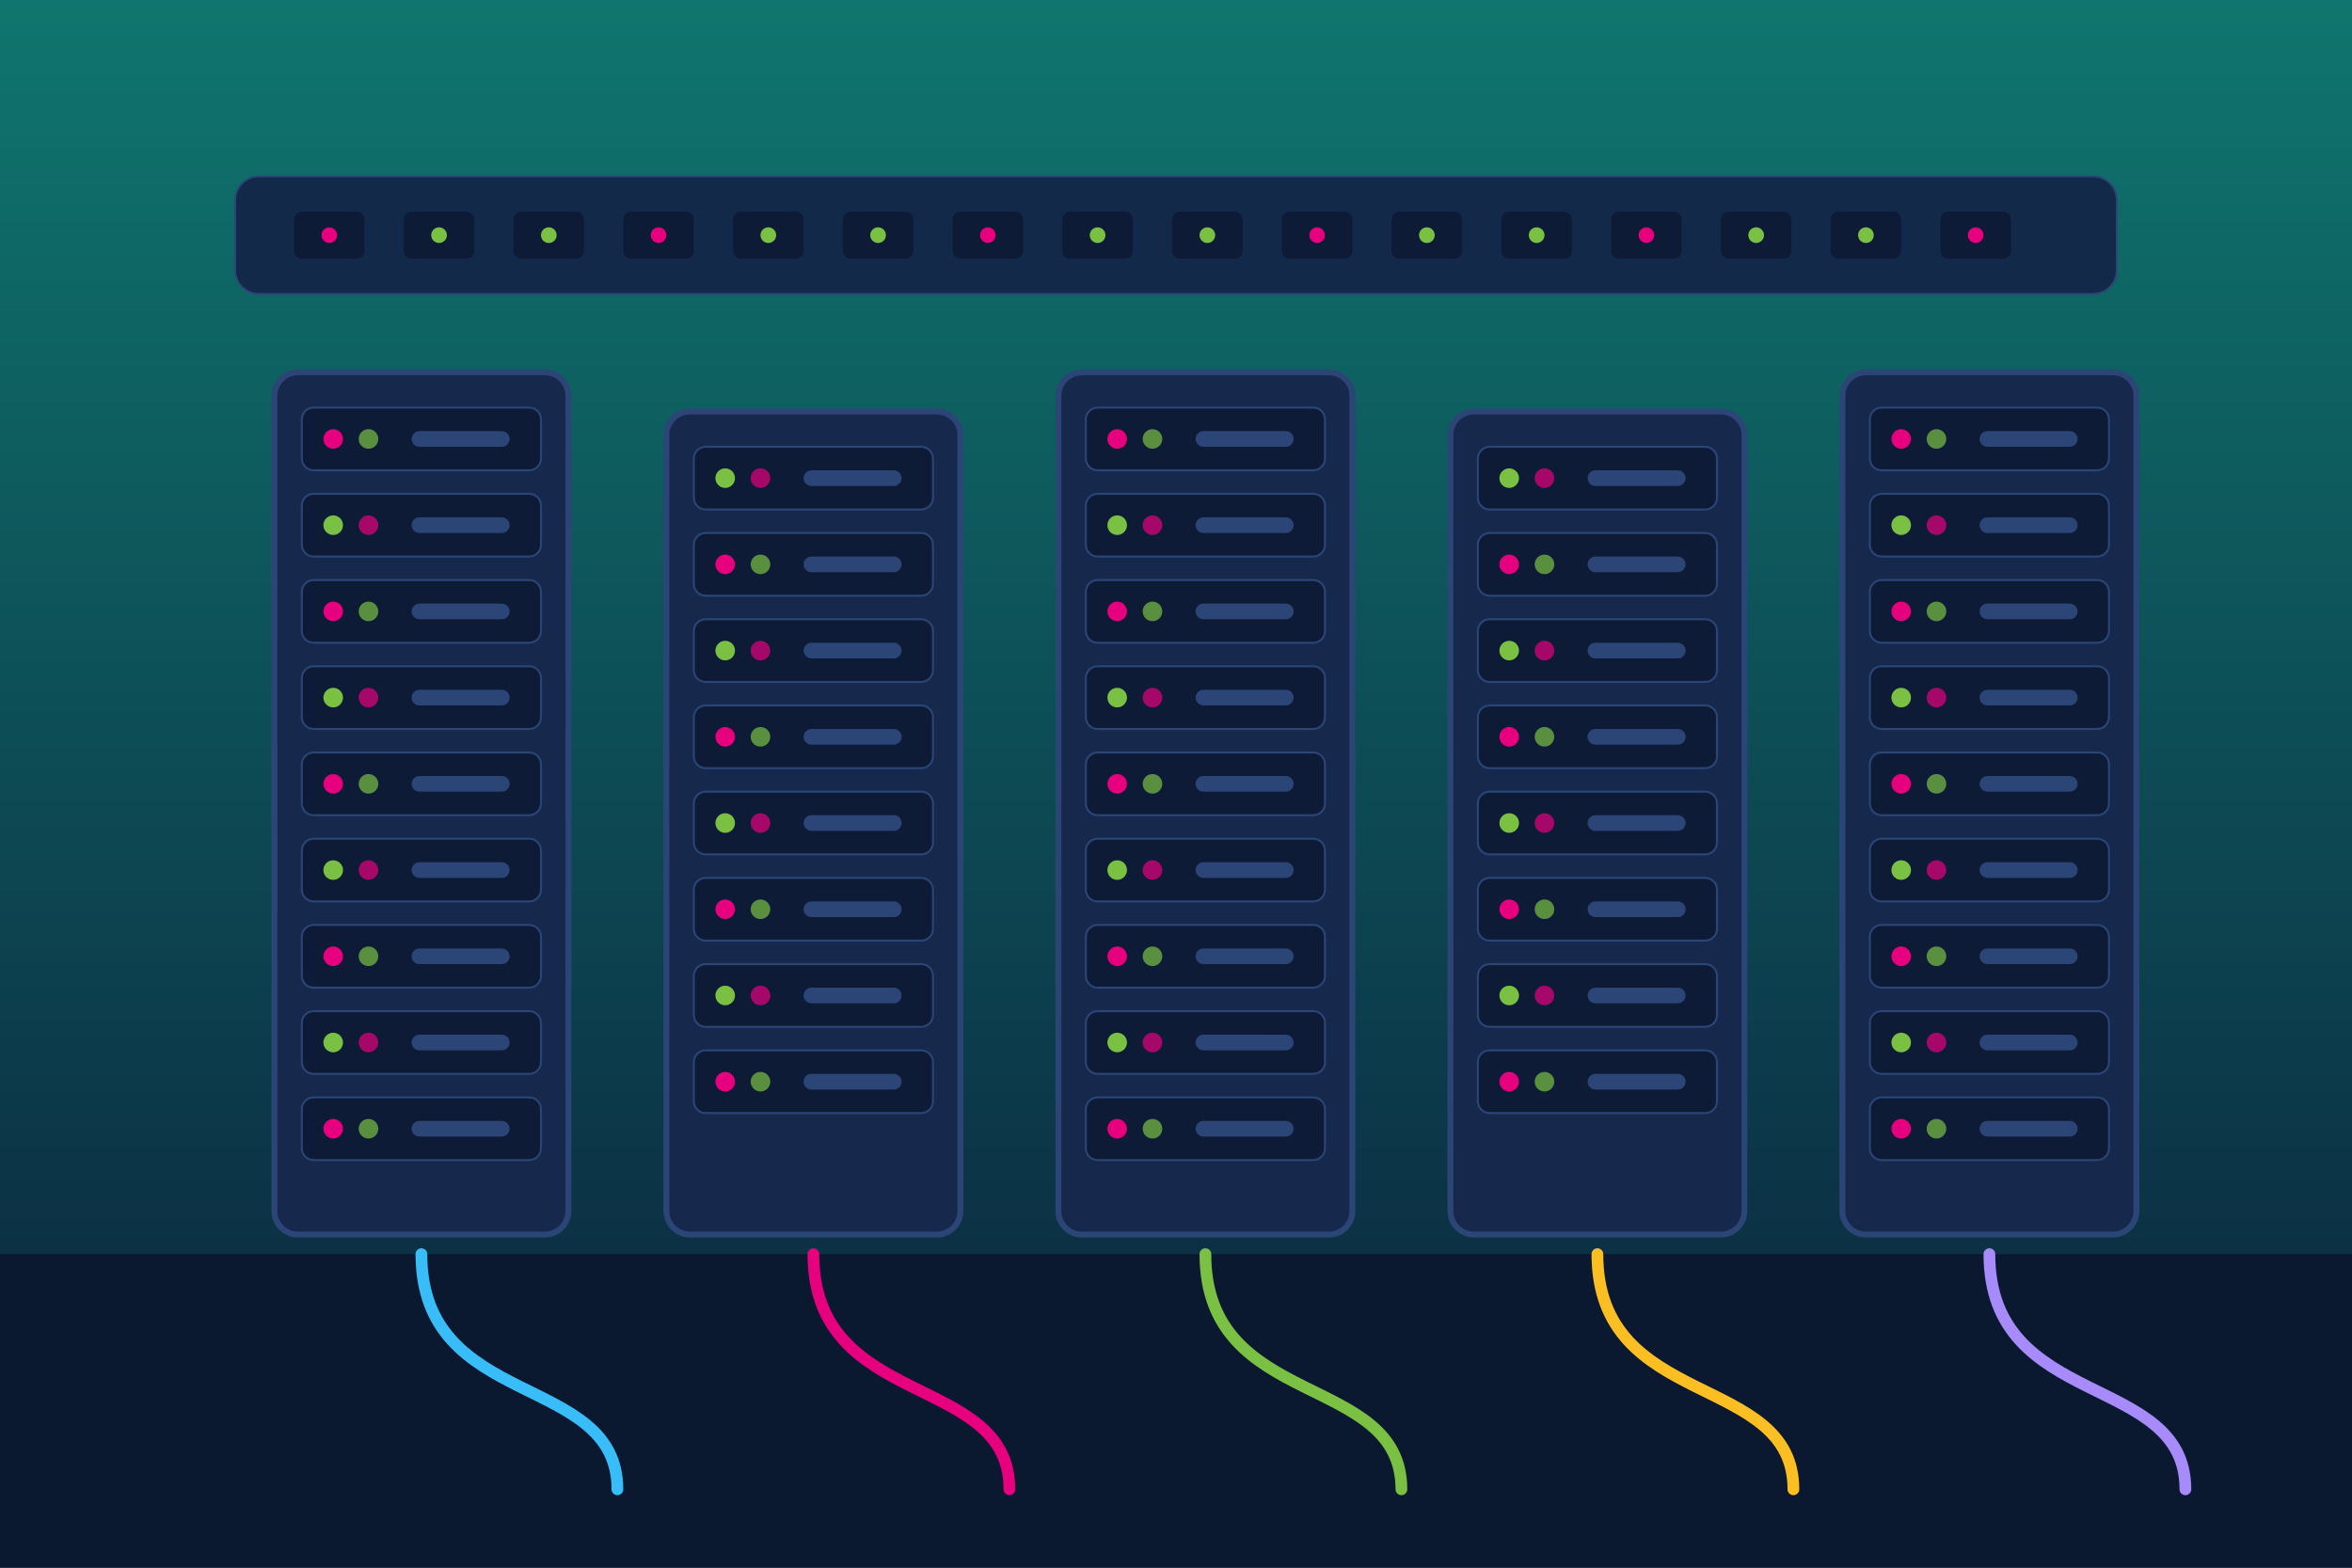
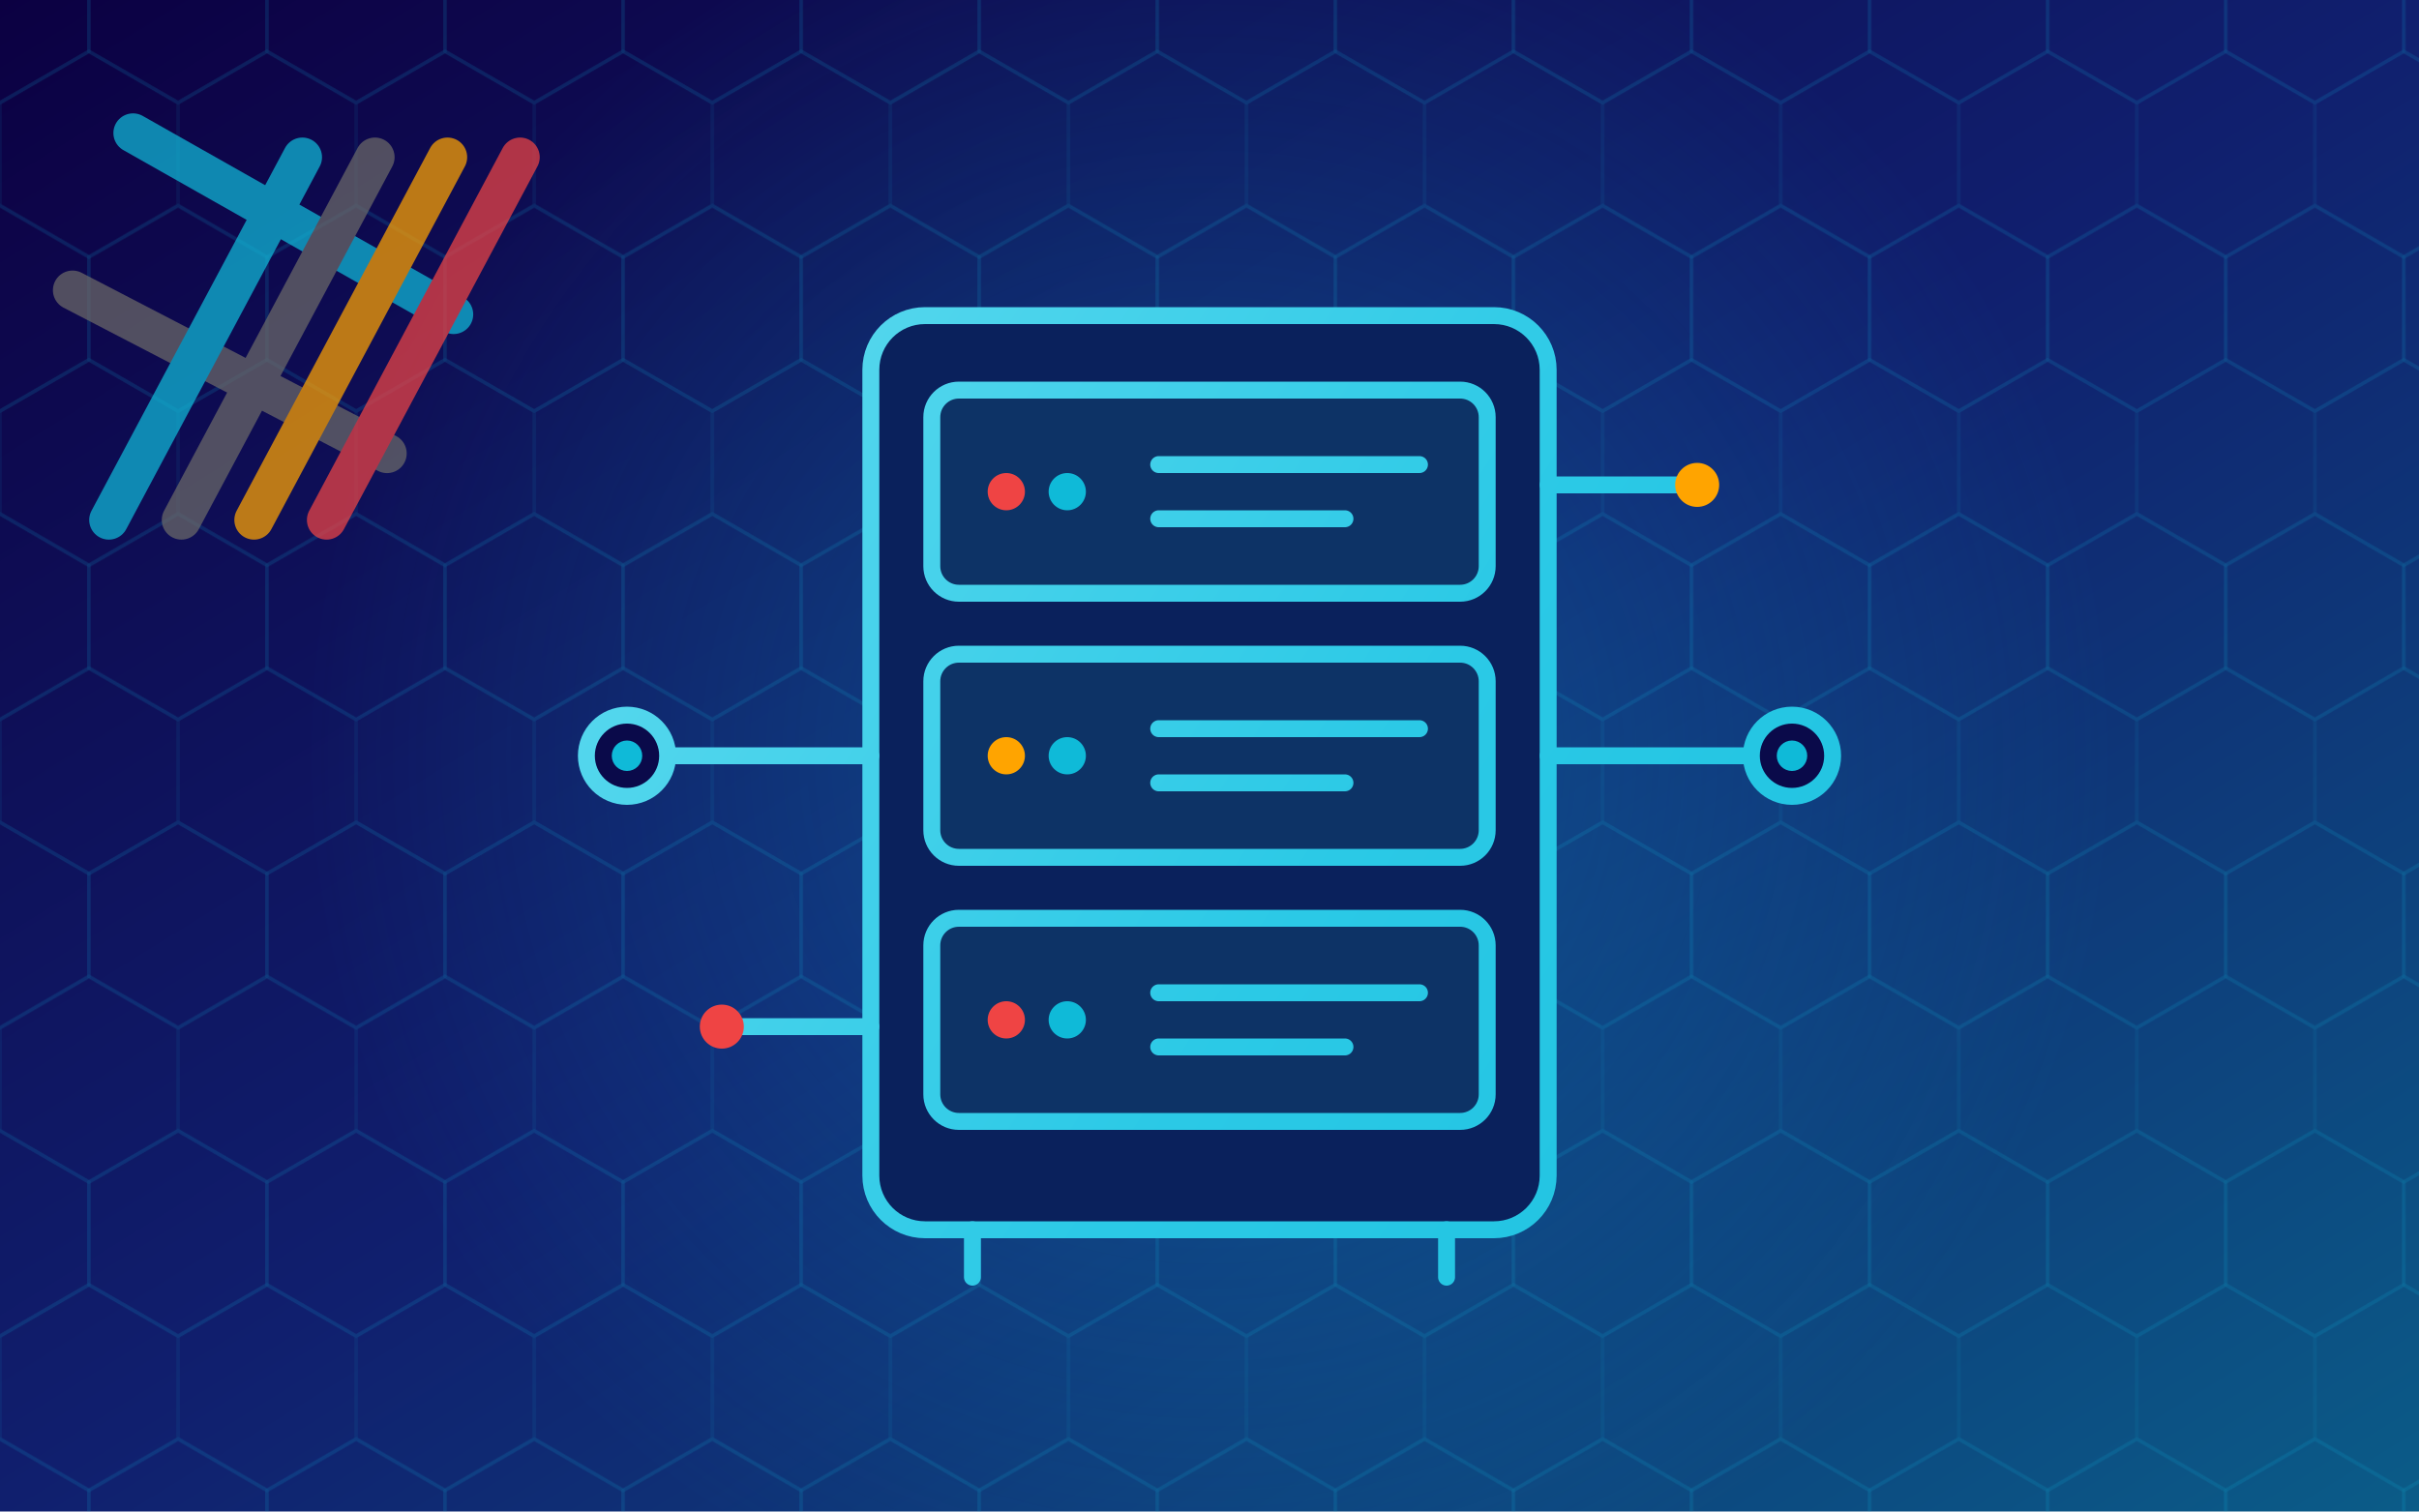
- <svg xmlns="http://www.w3.org/2000/svg" viewBox="0 0 1200 800" preserveAspectRatio="xMidYMid slice">
+ <svg xmlns="http://www.w3.org/2000/svg" viewBox="0 0 800 500" role="img" aria-label="IT infrastructure and management">
  <defs>
-     <linearGradient id="g" x1="0" y1="0" x2="0" y2="1">
-       <stop offset="0" stop-color="#0f766e" />
-       <stop offset="1" stop-color="#0b1f3a" />
+     <linearGradient id="bg" x1="0" y1="0" x2="1" y2="1">
+       <stop offset="0" stop-color="#0C0042" />
+       <stop offset="0.5" stop-color="#101F6E" />
+       <stop offset="1" stop-color="#0B5C88" />
    </linearGradient>
+     <linearGradient id="gS" gradientUnits="userSpaceOnUse" x1="0" y1="0" x2="800" y2="500">
+       <stop offset="0" stop-color="#8FEAF7" />
+       <stop offset="0.55" stop-color="#2BC9E6" />
+       <stop offset="1" stop-color="#0FBAD8" />
+     </linearGradient>
+     <linearGradient id="gO" gradientUnits="userSpaceOnUse" x1="0" y1="0" x2="800" y2="500">
+       <stop offset="0" stop-color="#FFE29A" />
+       <stop offset="0.5" stop-color="#FFB02E" />
+       <stop offset="1" stop-color="#F58B3A" />
+     </linearGradient>
+     <radialGradient id="glC" cx="0.5" cy="0.5" r="0.5">
+       <stop offset="0" stop-color="#0FBAD8" stop-opacity="0.30" />
+       <stop offset="1" stop-color="#0FBAD8" stop-opacity="0" />
+     </radialGradient>
+     <radialGradient id="glO" cx="0.5" cy="0.5" r="0.5">
+       <stop offset="0" stop-color="#FFA400" stop-opacity="0.24" />
+       <stop offset="1" stop-color="#FFA400" stop-opacity="0" />
+     </radialGradient>
+     <pattern id="hx" width="58.89" height="102" patternUnits="userSpaceOnUse">
+       <g fill="none" stroke="#0FBAD8" stroke-opacity="0.08" stroke-width="1.2">
+         <polygon points="0.0,-34.0 29.4,-17.0 29.4,17.0 0.0,34.0 -29.4,17.0 -29.4,-17.0" />
+         <polygon points="58.9,-34.0 88.3,-17.0 88.3,17.0 58.9,34.0 29.4,17.0 29.4,-17.0" />
+         <polygon points="0.0,68.0 29.4,85.0 29.4,119.0 0.0,136.0 -29.4,119.0 -29.4,85.0" />
+         <polygon points="58.9,68.0 88.3,85.0 88.3,119.0 58.9,136.0 29.4,119.0 29.4,85.0" />
+         <polygon points="29.4,17.0 58.9,34.0 58.9,68.0 29.4,85.0 0.0,68.0 0.0,34.0" />
+       </g>
+     </pattern>
  </defs>
-   <rect width="1200" height="800" fill="url(#g)" />
-   <rect y="640" width="1200" height="160" fill="#0a1830" />
-   <rect x="140" y="190" width="150" height="440" rx="12" fill="#16294d" stroke="#2b4577" stroke-width="3" />
-   <rect x="154" y="208" width="122" height="32" rx="6" fill="#0d1b36" stroke="#2b4577" />
-   <circle cx="170" cy="224" r="5" fill="#e6007e" />
-   <circle cx="188" cy="224" r="5" fill="#7ac143" opacity=".7" />
-   <rect x="210" y="220" width="50" height="8" rx="4" fill="#2b4577" />
-   <rect x="154" y="252" width="122" height="32" rx="6" fill="#0d1b36" stroke="#2b4577" />
-   <circle cx="170" cy="268" r="5" fill="#7ac143" />
-   <circle cx="188" cy="268" r="5" fill="#e6007e" opacity=".7" />
-   <rect x="210" y="264" width="50" height="8" rx="4" fill="#2b4577" />
-   <rect x="154" y="296" width="122" height="32" rx="6" fill="#0d1b36" stroke="#2b4577" />
-   <circle cx="170" cy="312" r="5" fill="#e6007e" />
-   <circle cx="188" cy="312" r="5" fill="#7ac143" opacity=".7" />
-   <rect x="210" y="308" width="50" height="8" rx="4" fill="#2b4577" />
-   <rect x="154" y="340" width="122" height="32" rx="6" fill="#0d1b36" stroke="#2b4577" />
-   <circle cx="170" cy="356" r="5" fill="#7ac143" />
-   <circle cx="188" cy="356" r="5" fill="#e6007e" opacity=".7" />
-   <rect x="210" y="352" width="50" height="8" rx="4" fill="#2b4577" />
-   <rect x="154" y="384" width="122" height="32" rx="6" fill="#0d1b36" stroke="#2b4577" />
-   <circle cx="170" cy="400" r="5" fill="#e6007e" />
-   <circle cx="188" cy="400" r="5" fill="#7ac143" opacity=".7" />
-   <rect x="210" y="396" width="50" height="8" rx="4" fill="#2b4577" />
-   <rect x="154" y="428" width="122" height="32" rx="6" fill="#0d1b36" stroke="#2b4577" />
-   <circle cx="170" cy="444" r="5" fill="#7ac143" />
-   <circle cx="188" cy="444" r="5" fill="#e6007e" opacity=".7" />
-   <rect x="210" y="440" width="50" height="8" rx="4" fill="#2b4577" />
-   <rect x="154" y="472" width="122" height="32" rx="6" fill="#0d1b36" stroke="#2b4577" />
-   <circle cx="170" cy="488" r="5" fill="#e6007e" />
-   <circle cx="188" cy="488" r="5" fill="#7ac143" opacity=".7" />
-   <rect x="210" y="484" width="50" height="8" rx="4" fill="#2b4577" />
-   <rect x="154" y="516" width="122" height="32" rx="6" fill="#0d1b36" stroke="#2b4577" />
-   <circle cx="170" cy="532" r="5" fill="#7ac143" />
-   <circle cx="188" cy="532" r="5" fill="#e6007e" opacity=".7" />
-   <rect x="210" y="528" width="50" height="8" rx="4" fill="#2b4577" />
-   <rect x="154" y="560" width="122" height="32" rx="6" fill="#0d1b36" stroke="#2b4577" />
-   <circle cx="170" cy="576" r="5" fill="#e6007e" />
-   <circle cx="188" cy="576" r="5" fill="#7ac143" opacity=".7" />
-   <rect x="210" y="572" width="50" height="8" rx="4" fill="#2b4577" />
-   <rect x="340" y="210" width="150" height="420" rx="12" fill="#16294d" stroke="#2b4577" stroke-width="3" />
-   <rect x="354" y="228" width="122" height="32" rx="6" fill="#0d1b36" stroke="#2b4577" />
-   <circle cx="370" cy="244" r="5" fill="#7ac143" />
-   <circle cx="388" cy="244" r="5" fill="#e6007e" opacity=".7" />
-   <rect x="410" y="240" width="50" height="8" rx="4" fill="#2b4577" />
-   <rect x="354" y="272" width="122" height="32" rx="6" fill="#0d1b36" stroke="#2b4577" />
-   <circle cx="370" cy="288" r="5" fill="#e6007e" />
-   <circle cx="388" cy="288" r="5" fill="#7ac143" opacity=".7" />
-   <rect x="410" y="284" width="50" height="8" rx="4" fill="#2b4577" />
-   <rect x="354" y="316" width="122" height="32" rx="6" fill="#0d1b36" stroke="#2b4577" />
-   <circle cx="370" cy="332" r="5" fill="#7ac143" />
-   <circle cx="388" cy="332" r="5" fill="#e6007e" opacity=".7" />
-   <rect x="410" y="328" width="50" height="8" rx="4" fill="#2b4577" />
-   <rect x="354" y="360" width="122" height="32" rx="6" fill="#0d1b36" stroke="#2b4577" />
-   <circle cx="370" cy="376" r="5" fill="#e6007e" />
-   <circle cx="388" cy="376" r="5" fill="#7ac143" opacity=".7" />
-   <rect x="410" y="372" width="50" height="8" rx="4" fill="#2b4577" />
-   <rect x="354" y="404" width="122" height="32" rx="6" fill="#0d1b36" stroke="#2b4577" />
-   <circle cx="370" cy="420" r="5" fill="#7ac143" />
-   <circle cx="388" cy="420" r="5" fill="#e6007e" opacity=".7" />
-   <rect x="410" y="416" width="50" height="8" rx="4" fill="#2b4577" />
-   <rect x="354" y="448" width="122" height="32" rx="6" fill="#0d1b36" stroke="#2b4577" />
-   <circle cx="370" cy="464" r="5" fill="#e6007e" />
-   <circle cx="388" cy="464" r="5" fill="#7ac143" opacity=".7" />
-   <rect x="410" y="460" width="50" height="8" rx="4" fill="#2b4577" />
-   <rect x="354" y="492" width="122" height="32" rx="6" fill="#0d1b36" stroke="#2b4577" />
-   <circle cx="370" cy="508" r="5" fill="#7ac143" />
-   <circle cx="388" cy="508" r="5" fill="#e6007e" opacity=".7" />
-   <rect x="410" y="504" width="50" height="8" rx="4" fill="#2b4577" />
-   <rect x="354" y="536" width="122" height="32" rx="6" fill="#0d1b36" stroke="#2b4577" />
-   <circle cx="370" cy="552" r="5" fill="#e6007e" />
-   <circle cx="388" cy="552" r="5" fill="#7ac143" opacity=".7" />
-   <rect x="410" y="548" width="50" height="8" rx="4" fill="#2b4577" />
-   <rect x="540" y="190" width="150" height="440" rx="12" fill="#16294d" stroke="#2b4577" stroke-width="3" />
-   <rect x="554" y="208" width="122" height="32" rx="6" fill="#0d1b36" stroke="#2b4577" />
-   <circle cx="570" cy="224" r="5" fill="#e6007e" />
-   <circle cx="588" cy="224" r="5" fill="#7ac143" opacity=".7" />
-   <rect x="610" y="220" width="50" height="8" rx="4" fill="#2b4577" />
-   <rect x="554" y="252" width="122" height="32" rx="6" fill="#0d1b36" stroke="#2b4577" />
-   <circle cx="570" cy="268" r="5" fill="#7ac143" />
-   <circle cx="588" cy="268" r="5" fill="#e6007e" opacity=".7" />
-   <rect x="610" y="264" width="50" height="8" rx="4" fill="#2b4577" />
-   <rect x="554" y="296" width="122" height="32" rx="6" fill="#0d1b36" stroke="#2b4577" />
-   <circle cx="570" cy="312" r="5" fill="#e6007e" />
-   <circle cx="588" cy="312" r="5" fill="#7ac143" opacity=".7" />
-   <rect x="610" y="308" width="50" height="8" rx="4" fill="#2b4577" />
-   <rect x="554" y="340" width="122" height="32" rx="6" fill="#0d1b36" stroke="#2b4577" />
-   <circle cx="570" cy="356" r="5" fill="#7ac143" />
-   <circle cx="588" cy="356" r="5" fill="#e6007e" opacity=".7" />
-   <rect x="610" y="352" width="50" height="8" rx="4" fill="#2b4577" />
-   <rect x="554" y="384" width="122" height="32" rx="6" fill="#0d1b36" stroke="#2b4577" />
-   <circle cx="570" cy="400" r="5" fill="#e6007e" />
-   <circle cx="588" cy="400" r="5" fill="#7ac143" opacity=".7" />
-   <rect x="610" y="396" width="50" height="8" rx="4" fill="#2b4577" />
-   <rect x="554" y="428" width="122" height="32" rx="6" fill="#0d1b36" stroke="#2b4577" />
-   <circle cx="570" cy="444" r="5" fill="#7ac143" />
-   <circle cx="588" cy="444" r="5" fill="#e6007e" opacity=".7" />
-   <rect x="610" y="440" width="50" height="8" rx="4" fill="#2b4577" />
-   <rect x="554" y="472" width="122" height="32" rx="6" fill="#0d1b36" stroke="#2b4577" />
-   <circle cx="570" cy="488" r="5" fill="#e6007e" />
-   <circle cx="588" cy="488" r="5" fill="#7ac143" opacity=".7" />
-   <rect x="610" y="484" width="50" height="8" rx="4" fill="#2b4577" />
-   <rect x="554" y="516" width="122" height="32" rx="6" fill="#0d1b36" stroke="#2b4577" />
-   <circle cx="570" cy="532" r="5" fill="#7ac143" />
-   <circle cx="588" cy="532" r="5" fill="#e6007e" opacity=".7" />
-   <rect x="610" y="528" width="50" height="8" rx="4" fill="#2b4577" />
-   <rect x="554" y="560" width="122" height="32" rx="6" fill="#0d1b36" stroke="#2b4577" />
-   <circle cx="570" cy="576" r="5" fill="#e6007e" />
-   <circle cx="588" cy="576" r="5" fill="#7ac143" opacity=".7" />
-   <rect x="610" y="572" width="50" height="8" rx="4" fill="#2b4577" />
-   <rect x="740" y="210" width="150" height="420" rx="12" fill="#16294d" stroke="#2b4577" stroke-width="3" />
-   <rect x="754" y="228" width="122" height="32" rx="6" fill="#0d1b36" stroke="#2b4577" />
-   <circle cx="770" cy="244" r="5" fill="#7ac143" />
-   <circle cx="788" cy="244" r="5" fill="#e6007e" opacity=".7" />
-   <rect x="810" y="240" width="50" height="8" rx="4" fill="#2b4577" />
-   <rect x="754" y="272" width="122" height="32" rx="6" fill="#0d1b36" stroke="#2b4577" />
-   <circle cx="770" cy="288" r="5" fill="#e6007e" />
-   <circle cx="788" cy="288" r="5" fill="#7ac143" opacity=".7" />
-   <rect x="810" y="284" width="50" height="8" rx="4" fill="#2b4577" />
-   <rect x="754" y="316" width="122" height="32" rx="6" fill="#0d1b36" stroke="#2b4577" />
-   <circle cx="770" cy="332" r="5" fill="#7ac143" />
-   <circle cx="788" cy="332" r="5" fill="#e6007e" opacity=".7" />
-   <rect x="810" y="328" width="50" height="8" rx="4" fill="#2b4577" />
-   <rect x="754" y="360" width="122" height="32" rx="6" fill="#0d1b36" stroke="#2b4577" />
-   <circle cx="770" cy="376" r="5" fill="#e6007e" />
-   <circle cx="788" cy="376" r="5" fill="#7ac143" opacity=".7" />
-   <rect x="810" y="372" width="50" height="8" rx="4" fill="#2b4577" />
-   <rect x="754" y="404" width="122" height="32" rx="6" fill="#0d1b36" stroke="#2b4577" />
-   <circle cx="770" cy="420" r="5" fill="#7ac143" />
-   <circle cx="788" cy="420" r="5" fill="#e6007e" opacity=".7" />
-   <rect x="810" y="416" width="50" height="8" rx="4" fill="#2b4577" />
-   <rect x="754" y="448" width="122" height="32" rx="6" fill="#0d1b36" stroke="#2b4577" />
-   <circle cx="770" cy="464" r="5" fill="#e6007e" />
-   <circle cx="788" cy="464" r="5" fill="#7ac143" opacity=".7" />
-   <rect x="810" y="460" width="50" height="8" rx="4" fill="#2b4577" />
-   <rect x="754" y="492" width="122" height="32" rx="6" fill="#0d1b36" stroke="#2b4577" />
-   <circle cx="770" cy="508" r="5" fill="#7ac143" />
-   <circle cx="788" cy="508" r="5" fill="#e6007e" opacity=".7" />
-   <rect x="810" y="504" width="50" height="8" rx="4" fill="#2b4577" />
-   <rect x="754" y="536" width="122" height="32" rx="6" fill="#0d1b36" stroke="#2b4577" />
-   <circle cx="770" cy="552" r="5" fill="#e6007e" />
-   <circle cx="788" cy="552" r="5" fill="#7ac143" opacity=".7" />
-   <rect x="810" y="548" width="50" height="8" rx="4" fill="#2b4577" />
-   <rect x="940" y="190" width="150" height="440" rx="12" fill="#16294d" stroke="#2b4577" stroke-width="3" />
-   <rect x="954" y="208" width="122" height="32" rx="6" fill="#0d1b36" stroke="#2b4577" />
-   <circle cx="970" cy="224" r="5" fill="#e6007e" />
-   <circle cx="988" cy="224" r="5" fill="#7ac143" opacity=".7" />
-   <rect x="1010" y="220" width="50" height="8" rx="4" fill="#2b4577" />
-   <rect x="954" y="252" width="122" height="32" rx="6" fill="#0d1b36" stroke="#2b4577" />
-   <circle cx="970" cy="268" r="5" fill="#7ac143" />
-   <circle cx="988" cy="268" r="5" fill="#e6007e" opacity=".7" />
-   <rect x="1010" y="264" width="50" height="8" rx="4" fill="#2b4577" />
-   <rect x="954" y="296" width="122" height="32" rx="6" fill="#0d1b36" stroke="#2b4577" />
-   <circle cx="970" cy="312" r="5" fill="#e6007e" />
-   <circle cx="988" cy="312" r="5" fill="#7ac143" opacity=".7" />
-   <rect x="1010" y="308" width="50" height="8" rx="4" fill="#2b4577" />
-   <rect x="954" y="340" width="122" height="32" rx="6" fill="#0d1b36" stroke="#2b4577" />
-   <circle cx="970" cy="356" r="5" fill="#7ac143" />
-   <circle cx="988" cy="356" r="5" fill="#e6007e" opacity=".7" />
-   <rect x="1010" y="352" width="50" height="8" rx="4" fill="#2b4577" />
-   <rect x="954" y="384" width="122" height="32" rx="6" fill="#0d1b36" stroke="#2b4577" />
-   <circle cx="970" cy="400" r="5" fill="#e6007e" />
-   <circle cx="988" cy="400" r="5" fill="#7ac143" opacity=".7" />
-   <rect x="1010" y="396" width="50" height="8" rx="4" fill="#2b4577" />
-   <rect x="954" y="428" width="122" height="32" rx="6" fill="#0d1b36" stroke="#2b4577" />
-   <circle cx="970" cy="444" r="5" fill="#7ac143" />
-   <circle cx="988" cy="444" r="5" fill="#e6007e" opacity=".7" />
-   <rect x="1010" y="440" width="50" height="8" rx="4" fill="#2b4577" />
-   <rect x="954" y="472" width="122" height="32" rx="6" fill="#0d1b36" stroke="#2b4577" />
-   <circle cx="970" cy="488" r="5" fill="#e6007e" />
-   <circle cx="988" cy="488" r="5" fill="#7ac143" opacity=".7" />
-   <rect x="1010" y="484" width="50" height="8" rx="4" fill="#2b4577" />
-   <rect x="954" y="516" width="122" height="32" rx="6" fill="#0d1b36" stroke="#2b4577" />
-   <circle cx="970" cy="532" r="5" fill="#7ac143" />
-   <circle cx="988" cy="532" r="5" fill="#e6007e" opacity=".7" />
-   <rect x="1010" y="528" width="50" height="8" rx="4" fill="#2b4577" />
-   <rect x="954" y="560" width="122" height="32" rx="6" fill="#0d1b36" stroke="#2b4577" />
-   <circle cx="970" cy="576" r="5" fill="#e6007e" />
-   <circle cx="988" cy="576" r="5" fill="#7ac143" opacity=".7" />
-   <rect x="1010" y="572" width="50" height="8" rx="4" fill="#2b4577" />
-   <path d="M215 640 C215 720 315 700 315 760" stroke="#38bdf8" stroke-width="6" fill="none" stroke-linecap="round" />
-   <path d="M415 640 C415 720 515 700 515 760" stroke="#e6007e" stroke-width="6" fill="none" stroke-linecap="round" />
-   <path d="M615 640 C615 720 715 700 715 760" stroke="#7ac143" stroke-width="6" fill="none" stroke-linecap="round" />
-   <path d="M815 640 C815 720 915 700 915 760" stroke="#fbbf24" stroke-width="6" fill="none" stroke-linecap="round" />
-   <path d="M1015 640 C1015 720 1115 700 1115 760" stroke="#a78bfa" stroke-width="6" fill="none" stroke-linecap="round" />
-   <rect x="120" y="90" width="960" height="60" rx="12" fill="#12294a" stroke="#2b4577" />
-   <rect x="150" y="108" width="36" height="24" rx="4" fill="#0d1b36" />
-   <circle cx="168" cy="120" r="4" fill="#e6007e" />
-   <rect x="206" y="108" width="36" height="24" rx="4" fill="#0d1b36" />
-   <circle cx="224" cy="120" r="4" fill="#7ac143" />
-   <rect x="262" y="108" width="36" height="24" rx="4" fill="#0d1b36" />
-   <circle cx="280" cy="120" r="4" fill="#7ac143" />
-   <rect x="318" y="108" width="36" height="24" rx="4" fill="#0d1b36" />
-   <circle cx="336" cy="120" r="4" fill="#e6007e" />
-   <rect x="374" y="108" width="36" height="24" rx="4" fill="#0d1b36" />
-   <circle cx="392" cy="120" r="4" fill="#7ac143" />
-   <rect x="430" y="108" width="36" height="24" rx="4" fill="#0d1b36" />
-   <circle cx="448" cy="120" r="4" fill="#7ac143" />
-   <rect x="486" y="108" width="36" height="24" rx="4" fill="#0d1b36" />
-   <circle cx="504" cy="120" r="4" fill="#e6007e" />
-   <rect x="542" y="108" width="36" height="24" rx="4" fill="#0d1b36" />
-   <circle cx="560" cy="120" r="4" fill="#7ac143" />
-   <rect x="598" y="108" width="36" height="24" rx="4" fill="#0d1b36" />
-   <circle cx="616" cy="120" r="4" fill="#7ac143" />
-   <rect x="654" y="108" width="36" height="24" rx="4" fill="#0d1b36" />
-   <circle cx="672" cy="120" r="4" fill="#e6007e" />
-   <rect x="710" y="108" width="36" height="24" rx="4" fill="#0d1b36" />
-   <circle cx="728" cy="120" r="4" fill="#7ac143" />
-   <rect x="766" y="108" width="36" height="24" rx="4" fill="#0d1b36" />
-   <circle cx="784" cy="120" r="4" fill="#7ac143" />
-   <rect x="822" y="108" width="36" height="24" rx="4" fill="#0d1b36" />
-   <circle cx="840" cy="120" r="4" fill="#e6007e" />
-   <rect x="878" y="108" width="36" height="24" rx="4" fill="#0d1b36" />
-   <circle cx="896" cy="120" r="4" fill="#7ac143" />
-   <rect x="934" y="108" width="36" height="24" rx="4" fill="#0d1b36" />
-   <circle cx="952" cy="120" r="4" fill="#7ac143" />
-   <rect x="990" y="108" width="36" height="24" rx="4" fill="#0d1b36" />
-   <circle cx="1008" cy="120" r="4" fill="#e6007e" />
+   <rect width="800" height="500" fill="url(#bg)" />
+   <rect width="800" height="500" fill="url(#hx)" />
+   <circle cx="400" cy="250.0" r="300.0" fill="url(#glC)" />
+   <g stroke-linecap="round" stroke-width="13" opacity="0.72" fill="none">
+     <line x1="24" y1="96" x2="128" y2="150" stroke="#6B6A68" />
+     <line x1="44" y1="44" x2="150" y2="104" stroke="#0FBAD8" />
+     <line x1="36" y1="172" x2="100" y2="52" stroke="#0FBAD8" />
+     <line x1="60" y1="172" x2="124" y2="52" stroke="#6B6A68" />
+     <line x1="84" y1="172" x2="148" y2="52" stroke="#FFA400" />
+     <line x1="108" y1="172" x2="172" y2="52" stroke="#EF4444" />
+   </g>
+   <g transform="translate(400 250.0) scale(1.12) translate(-400 -250.0)">
+     <g fill="none" stroke="url(#gS)" stroke-width="5" stroke-linecap="round" stroke-linejoin="round">
+       <rect x="300" y="120" width="200" height="270" rx="16" fill="#0A0A4A" stroke="none" />
+       <rect x="300" y="120" width="200" height="270" rx="16" fill="rgba(15,186,216,0.13)" />
+       <rect x="318" y="142" width="164" height="60" rx="8" fill="rgba(45,212,191,0.10)" />
+       <circle cx="340" cy="172" r="5" fill="#EF4444" stroke="#EF4444" stroke-width="1" />
+       <circle cx="358" cy="172" r="5" fill="#0FBAD8" stroke="#0FBAD8" stroke-width="1" />
+       <line x1="385" y1="164" x2="462" y2="164" />
+       <line x1="385" y1="180" x2="440" y2="180" />
+       <rect x="318" y="220" width="164" height="60" rx="8" fill="rgba(45,212,191,0.10)" />
+       <circle cx="340" cy="250" r="5" fill="#FFA400" stroke="#FFA400" stroke-width="1" />
+       <circle cx="358" cy="250" r="5" fill="#0FBAD8" stroke="#0FBAD8" stroke-width="1" />
+       <line x1="385" y1="242" x2="462" y2="242" />
+       <line x1="385" y1="258" x2="440" y2="258" />
+       <rect x="318" y="298" width="164" height="60" rx="8" fill="rgba(45,212,191,0.10)" />
+       <circle cx="340" cy="328" r="5" fill="#EF4444" stroke="#EF4444" stroke-width="1" />
+       <circle cx="358" cy="328" r="5" fill="#0FBAD8" stroke="#0FBAD8" stroke-width="1" />
+       <line x1="385" y1="320" x2="462" y2="320" />
+       <line x1="385" y1="336" x2="440" y2="336" />
+       <line x1="330" y1="390" x2="330" y2="404" />
+       <line x1="470" y1="390" x2="470" y2="404" />
+       <line x1="300" y1="250" x2="240" y2="250" />
+       <circle cx="228" cy="250" r="12" fill="#0A0A4A" />
+       <circle cx="228" cy="250" r="4" fill="#0FBAD8" stroke="#0FBAD8" stroke-width="1" />
+       <line x1="500" y1="250" x2="560" y2="250" />
+       <circle cx="572" cy="250" r="12" fill="#0A0A4A" />
+       <circle cx="572" cy="250" r="4" fill="#0FBAD8" stroke="#0FBAD8" stroke-width="1" />
+       <line x1="300" y1="330" x2="262" y2="330" />
+       <circle cx="256" cy="330" r="6" fill="#EF4444" stroke="#EF4444" stroke-width="1" />
+       <line x1="500" y1="170" x2="538" y2="170" />
+       <circle cx="544" cy="170" r="6" fill="#FFA400" stroke="#FFA400" stroke-width="1" />
+     </g>
+   </g>
</svg>
